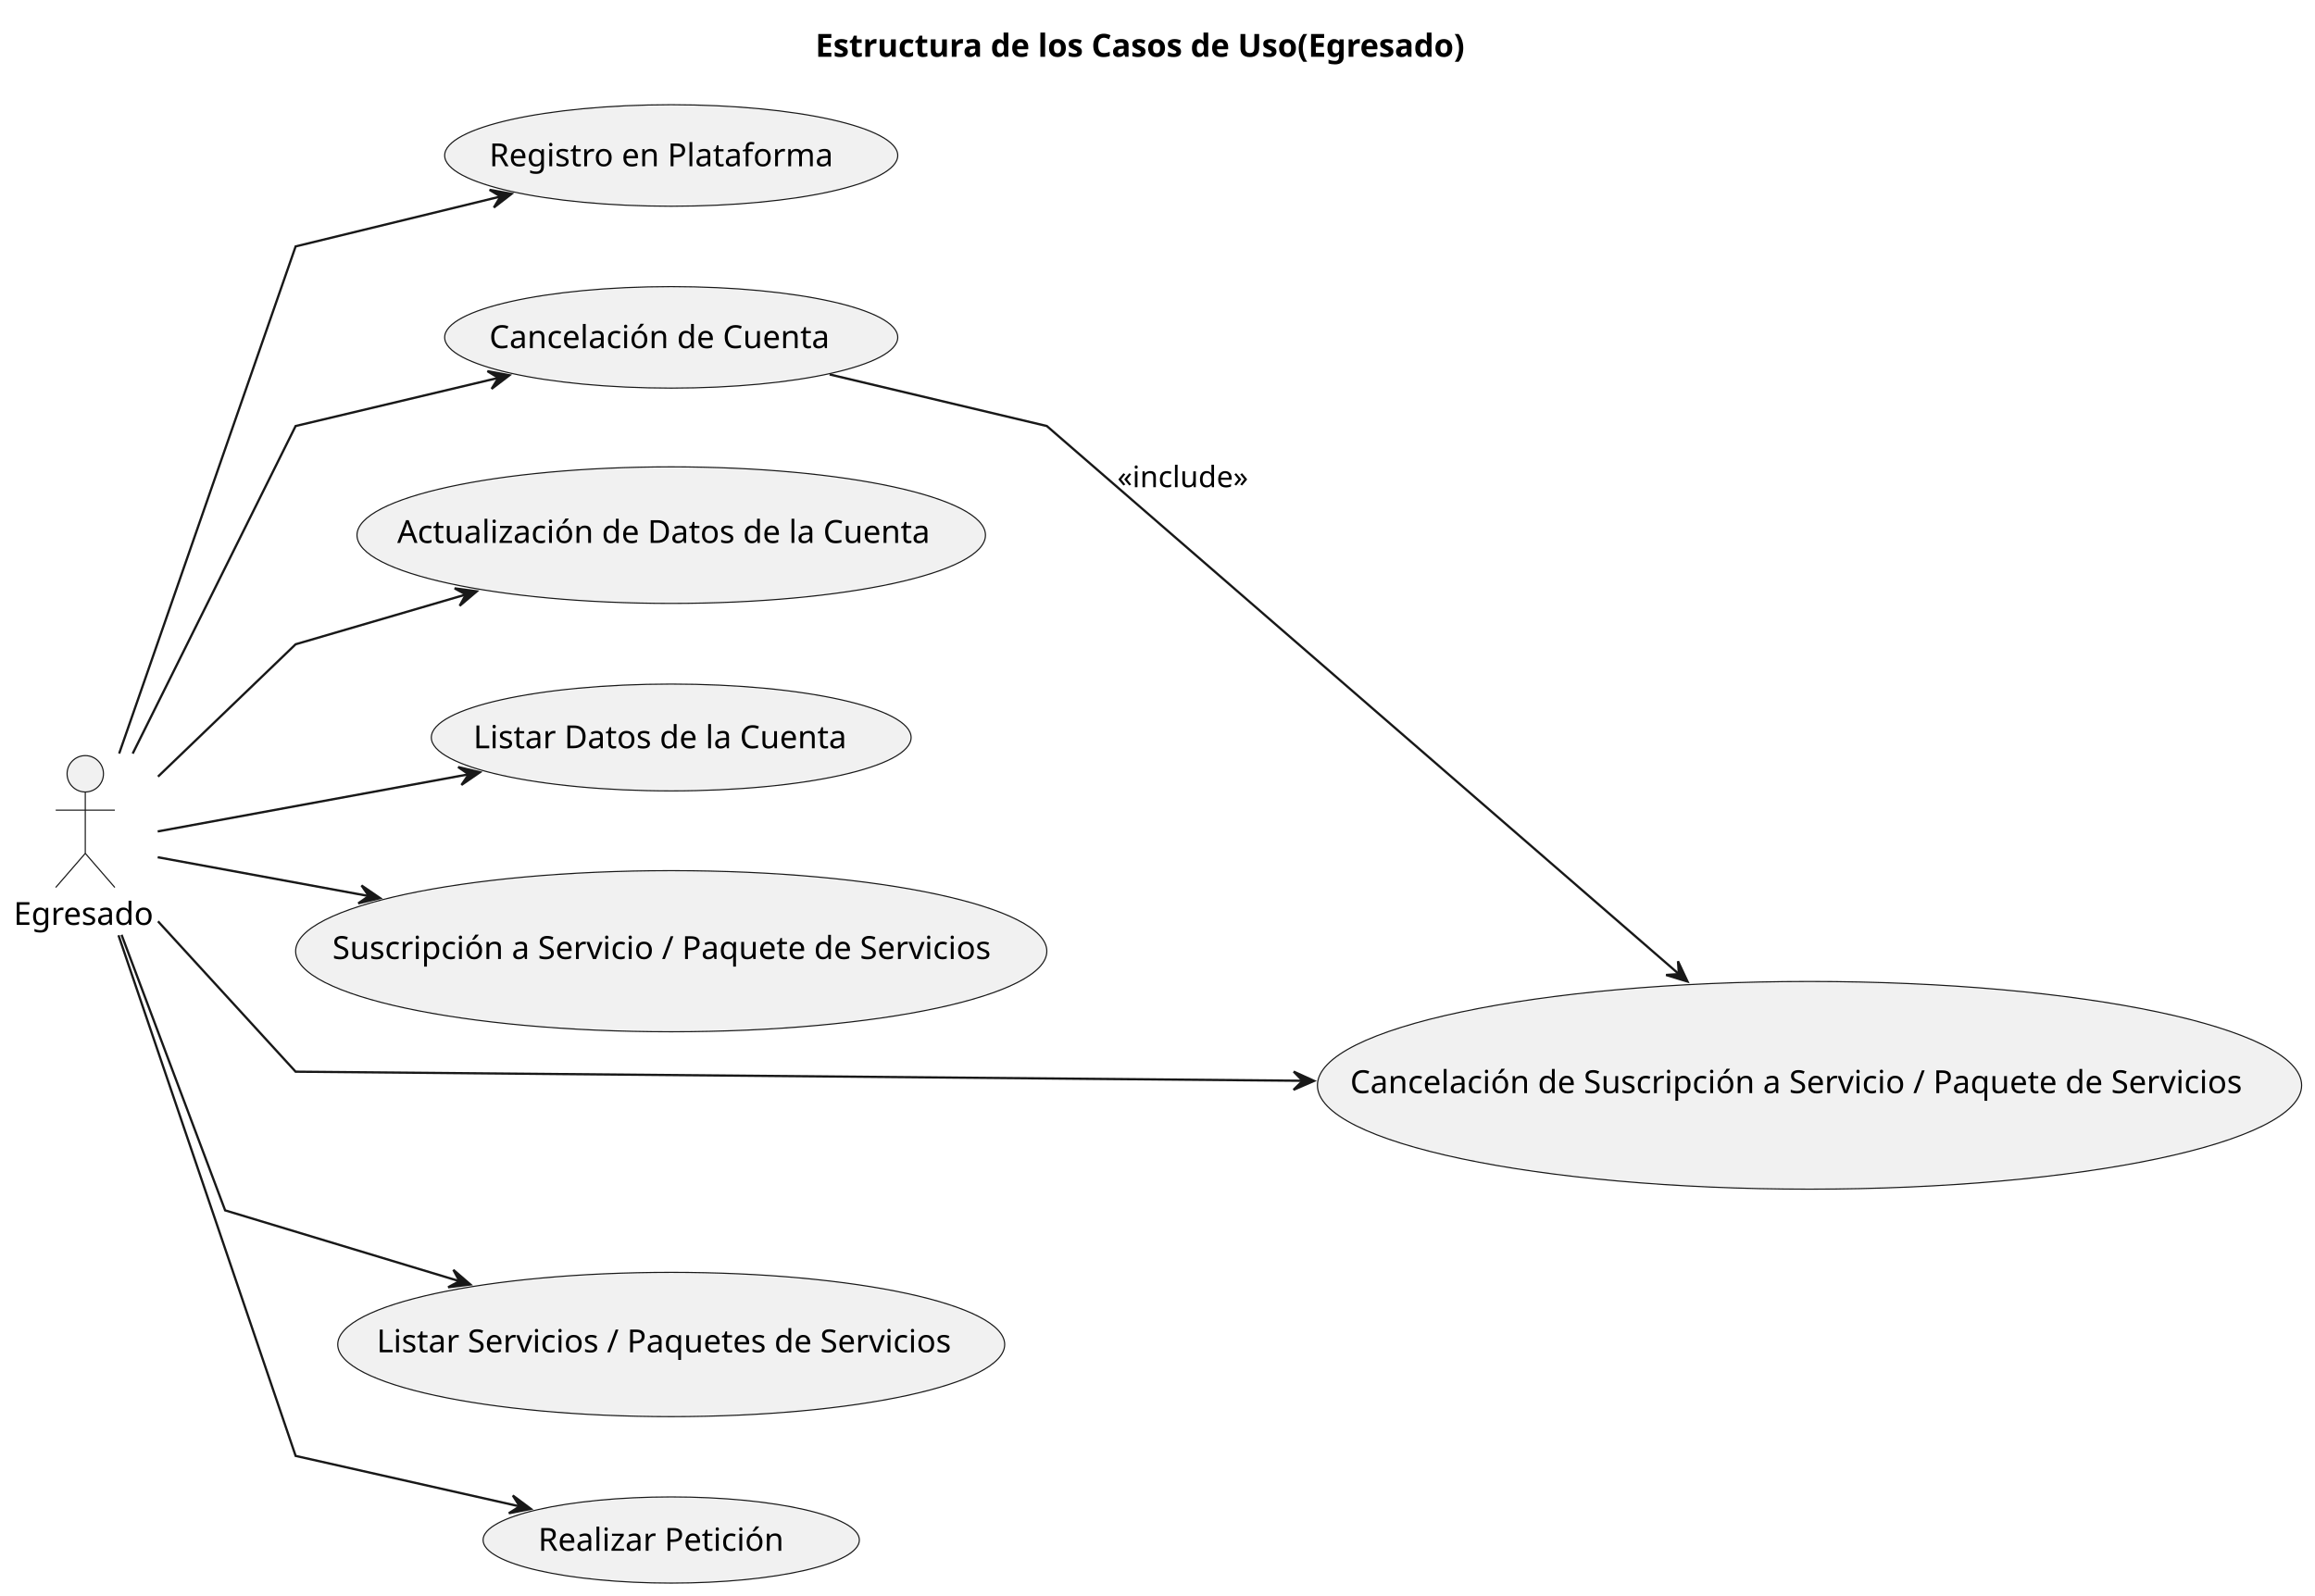
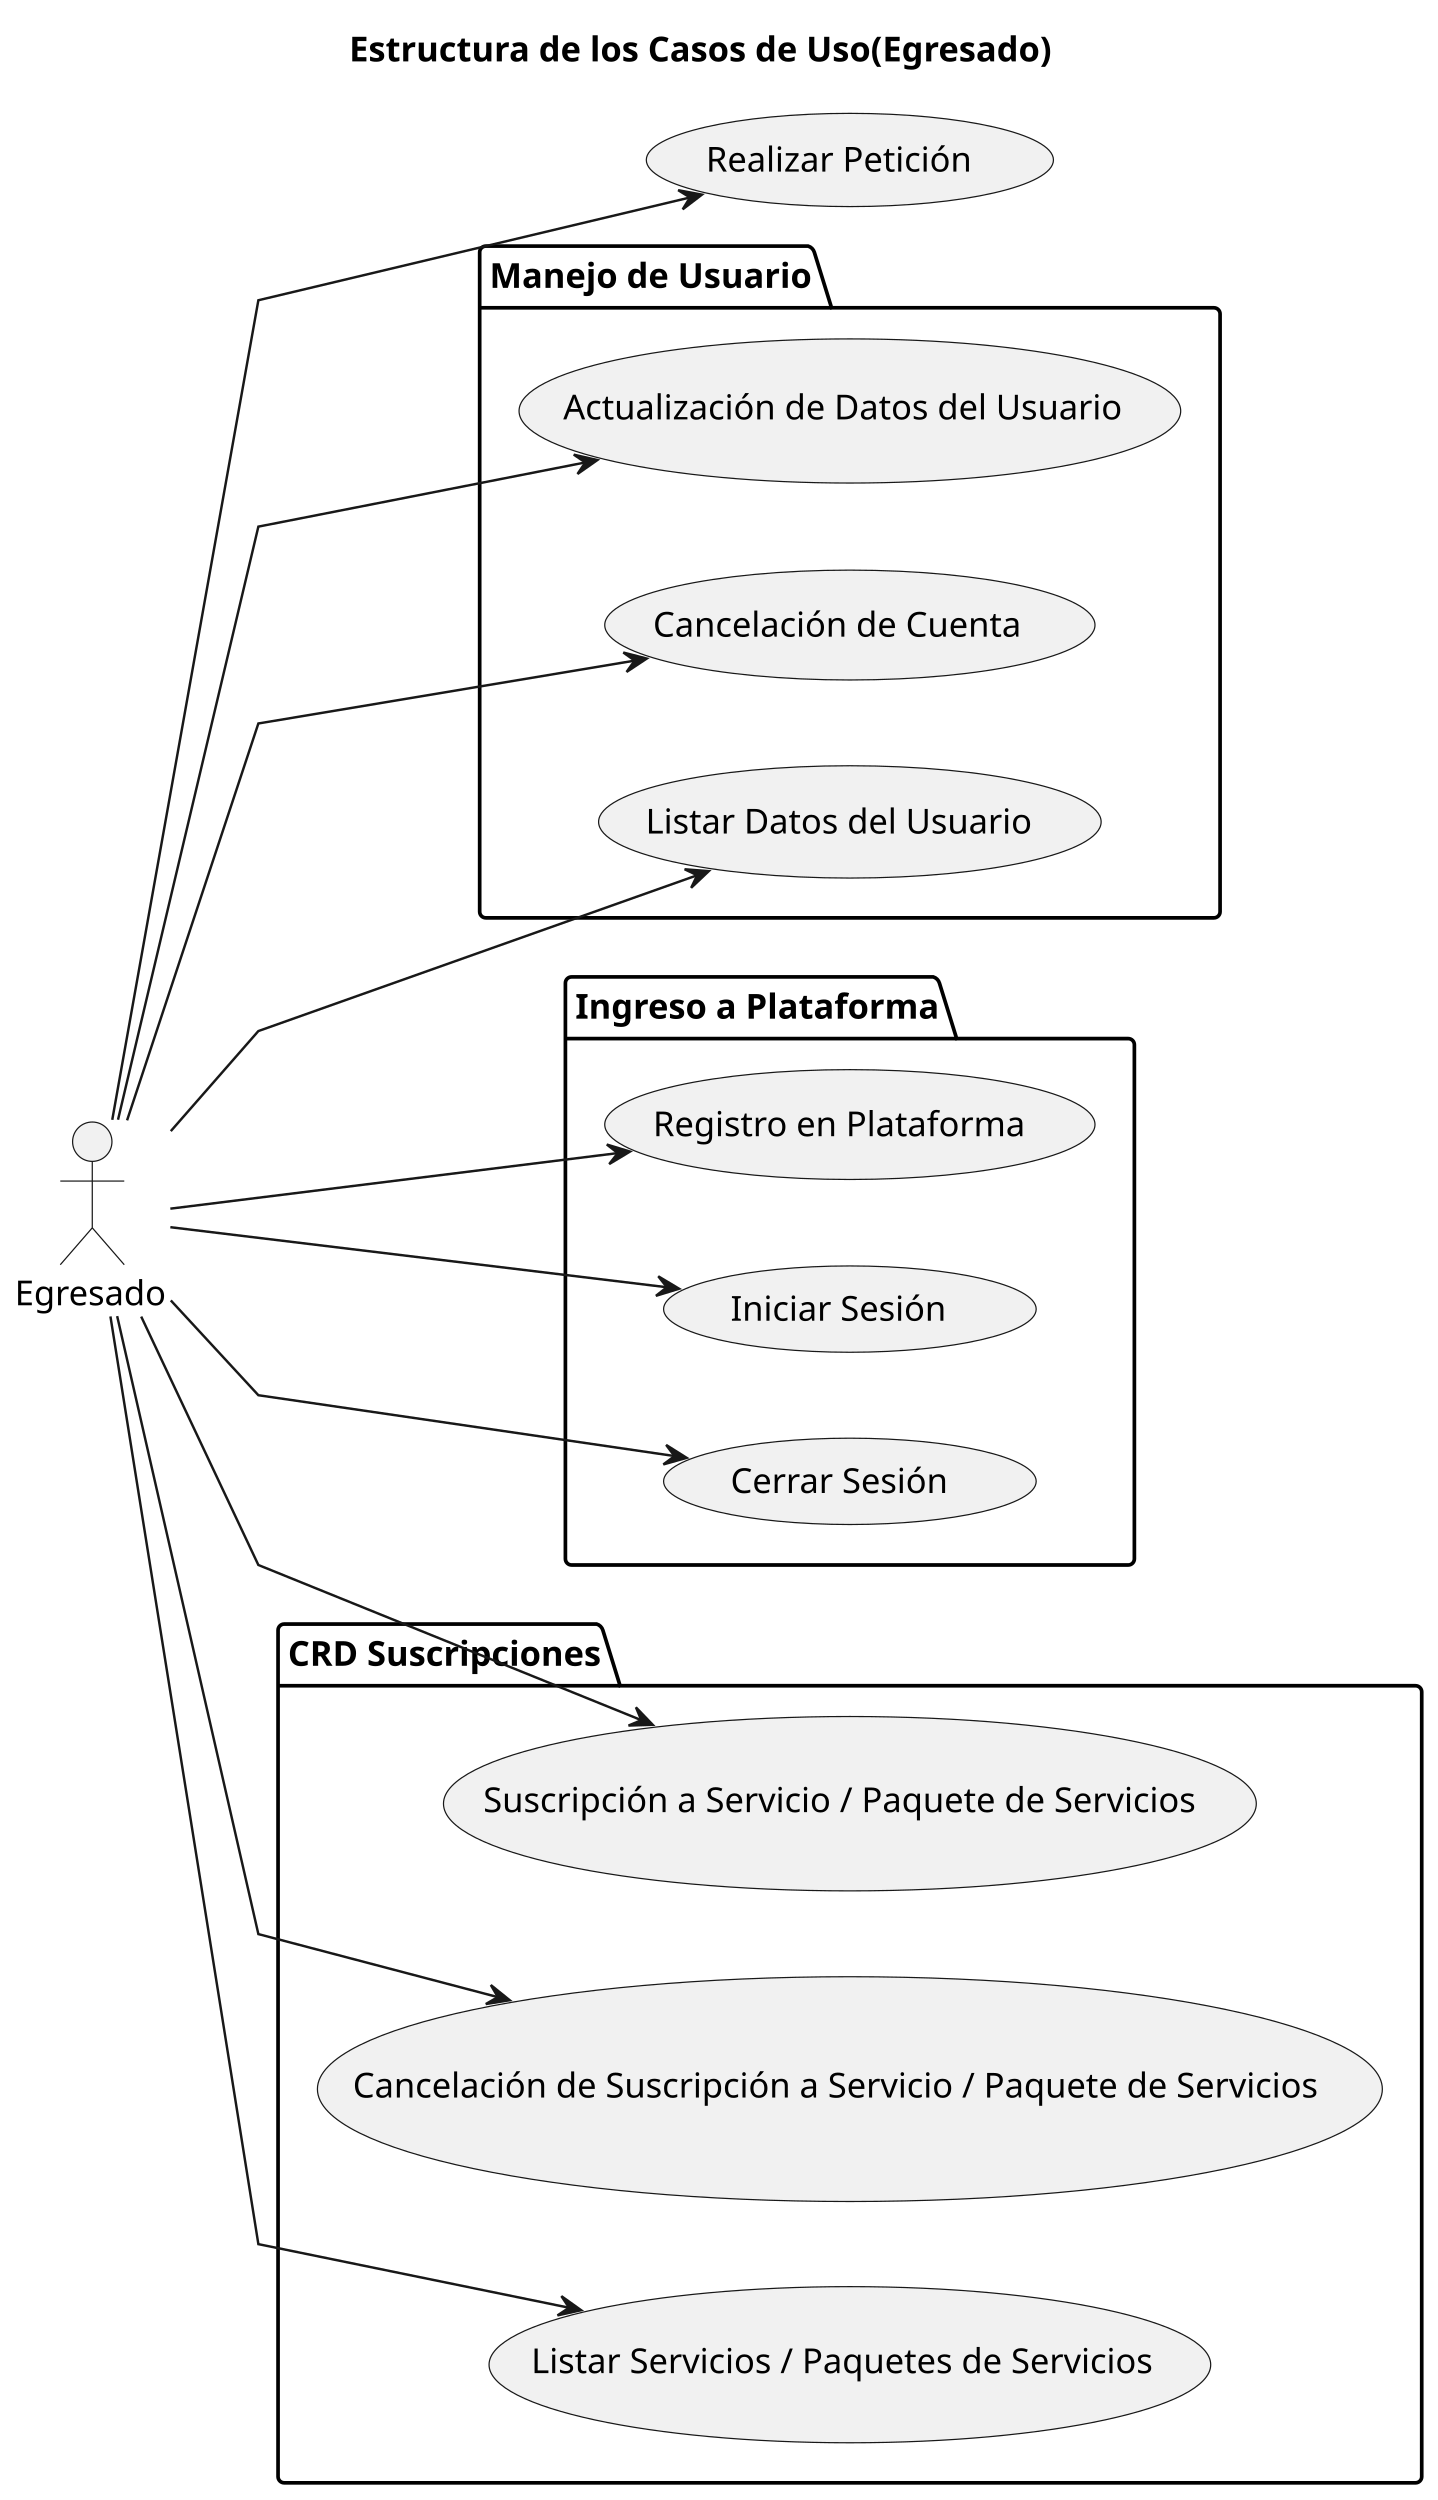
- <svg xmlns="http://www.w3.org/2000/svg" contentStyleType="text/css" height="702px" preserveAspectRatio="none" style="width:1018px;height:702px;background:#FFFFFF;" version="1.1" viewBox="0 0 1018 702" width="1018px" zoomAndPan="magnify">
+ <svg xmlns="http://www.w3.org/2000/svg" contentStyleType="text/css" height="1016px" preserveAspectRatio="none" style="width:584px;height:1016px;background:#FFFFFF;" version="1.1" viewBox="0 0 584 1016" width="584px" zoomAndPan="magnify">
  <defs />
  <g>
-     <rect fill="none" height="29.068" id="_title" style="stroke:none;stroke-width:1.0;" width="297" x="353.558" y="5" />
-     <text fill="#000000" font-family="sans-serif" font-size="14" font-weight="bold" lengthAdjust="spacing" textLength="287" x="358.558" y="24.966">Estructura de los Casos de Uso(Egresado)</text>
-     <g id="elem_Egresado">
-       <ellipse cx="37.5" cy="340.358" fill="#F1F1F1" rx="8" ry="8" style="stroke:#181818;stroke-width:0.5;" />
-       <path d="M37.5,348.358 L37.5,375.358 M24.5,356.358 L50.5,356.358 M37.5,375.358 L24.5,390.358 M37.5,375.358 L50.5,390.358 " fill="none" style="stroke:#181818;stroke-width:0.5;" />
-       <text fill="#000000" font-family="sans-serif" font-size="14" lengthAdjust="spacing" textLength="63" x="6" y="406.824">Egresado</text>
+     <rect fill="none" height="29.068" id="_title" style="stroke:none;stroke-width:1.0;" width="297" x="136.895" y="5" />
+     <text fill="#000000" font-family="sans-serif" font-size="14" font-weight="bold" lengthAdjust="spacing" textLength="287" x="141.895" y="24.966">Estructura de los Casos de Uso(Egresado)</text>
+     <g id="cluster_cuentas">
+       <path d="M197.44,100.018 L328.44,100.018 A3.75,3.75 0 0 1 330.94,102.518 L337.94,125.086 L493.34,125.086 A2.5,2.5 0 0 1 495.84,127.586 L495.84,370.518 A2.5,2.5 0 0 1 493.34,373.018 L197.44,373.018 A2.5,2.5 0 0 1 194.94,370.518 L194.94,102.518 A2.5,2.5 0 0 1 197.44,100.018 " fill="none" style="stroke:#000000;stroke-width:1.5;" />
+       <line style="stroke:#000000;stroke-width:1.5;" x1="194.94" x2="337.94" y1="125.086" y2="125.086" />
+       <text fill="#000000" font-family="sans-serif" font-size="14" font-weight="bold" lengthAdjust="spacing" textLength="130" x="198.94" y="116.984">Manejo de Usuario</text>
+     </g>
+     <g id="cluster_ingreso">
+       <path d="M232.28,397.018 L379.28,397.018 A3.75,3.75 0 0 1 381.78,399.518 L388.78,422.086 L458.51,422.086 A2.5,2.5 0 0 1 461.01,424.586 L461.01,633.518 A2.5,2.5 0 0 1 458.51,636.018 L232.28,636.018 A2.5,2.5 0 0 1 229.78,633.518 L229.78,399.518 A2.5,2.5 0 0 1 232.28,397.018 " fill="none" style="stroke:#000000;stroke-width:1.5;" />
+       <line style="stroke:#000000;stroke-width:1.5;" x1="229.78" x2="388.78" y1="422.086" y2="422.086" />
+       <text fill="#000000" font-family="sans-serif" font-size="14" font-weight="bold" lengthAdjust="spacing" textLength="146" x="233.78" y="413.984">Ingreso a Plataforma</text>
+     </g>
+     <g id="cluster_CRDSuscripciones">
+       <path d="M115.5,660.018 L242.5,660.018 A3.75,3.75 0 0 1 245,662.518 L252,685.086 L575.29,685.086 A2.5,2.5 0 0 1 577.79,687.586 L577.79,1006.518 A2.5,2.5 0 0 1 575.29,1009.018 L115.5,1009.018 A2.5,2.5 0 0 1 113,1006.518 L113,662.518 A2.5,2.5 0 0 1 115.5,660.018 " fill="none" style="stroke:#000000;stroke-width:1.5;" />
+       <line style="stroke:#000000;stroke-width:1.5;" x1="113" x2="252" y1="685.086" y2="685.086" />
+       <text fill="#000000" font-family="sans-serif" font-size="14" font-weight="bold" lengthAdjust="spacing" textLength="126" x="117" y="676.984">CRD Suscripciones</text>
+     </g>
+     <g id="elem_Actualización de Datos del Usuario">
+       <ellipse cx="345.388" cy="167.018" fill="#F1F1F1" rx="134.448" ry="29.29" style="stroke:#181818;stroke-width:0.5;" />
+       <text fill="#000000" font-family="sans-serif" font-size="14" lengthAdjust="spacing" textLength="233" x="228.888" y="170.45">Actualización de Datos del Usuario</text>
+     </g>
+     <g id="elem_Cancelación de Cuenta">
+       <ellipse cx="345.387" cy="254.021" fill="#F1F1F1" rx="99.617" ry="22.323" style="stroke:#181818;stroke-width:0.5;" />
+       <text fill="#000000" font-family="sans-serif" font-size="14" lengthAdjust="spacing" textLength="154" x="265.387" y="258.754">Cancelación de Cuenta</text>
+     </g>
+     <g id="elem_Listar Datos del Usuario">
+       <ellipse cx="345.386" cy="334.021" fill="#F1F1F1" rx="102.116" ry="22.823" style="stroke:#181818;stroke-width:0.5;" />
+       <text fill="#000000" font-family="sans-serif" font-size="14" lengthAdjust="spacing" textLength="160" x="262.386" y="338.754">Listar Datos del Usuario</text>
    </g>
    <g id="elem_Registro en Plataforma">
-       <ellipse cx="295.157" cy="68.391" fill="#F1F1F1" rx="99.617" ry="22.323" style="stroke:#181818;stroke-width:0.5;" />
-       <text fill="#000000" font-family="sans-serif" font-size="14" lengthAdjust="spacing" textLength="154" x="215.157" y="73.124">Registro en Plataforma</text>
+       <ellipse cx="345.387" cy="457.021" fill="#F1F1F1" rx="99.617" ry="22.323" style="stroke:#181818;stroke-width:0.5;" />
+       <text fill="#000000" font-family="sans-serif" font-size="14" lengthAdjust="spacing" textLength="154" x="265.387" y="461.754">Registro en Plataforma</text>
    </g>
-     <g id="elem_Cancelación de Cuenta">
-       <ellipse cx="295.157" cy="148.391" fill="#F1F1F1" rx="99.617" ry="22.323" style="stroke:#181818;stroke-width:0.5;" />
-       <text fill="#000000" font-family="sans-serif" font-size="14" lengthAdjust="spacing" textLength="154" x="215.157" y="153.124">Cancelación de Cuenta</text>
+     <g id="elem_Iniciar Sesión">
+       <ellipse cx="345.393" cy="532.02" fill="#F1F1F1" rx="75.713" ry="17.543" style="stroke:#181818;stroke-width:0.5;" />
+       <text fill="#000000" font-family="sans-serif" font-size="14" lengthAdjust="spacing" textLength="91" x="296.893" y="536.753">Iniciar Sesión</text>
    </g>
-     <g id="elem_Actualización de Datos de la Cuenta">
-       <ellipse cx="295.164" cy="235.385" fill="#F1F1F1" rx="138.184" ry="30.037" style="stroke:#181818;stroke-width:0.5;" />
-       <text fill="#000000" font-family="sans-serif" font-size="14" lengthAdjust="spacing" textLength="241" x="174.664" y="238.817">Actualización de Datos de la Cuenta</text>
-     </g>
-     <g id="elem_Listar Datos de la Cuenta">
-       <ellipse cx="295.159" cy="324.386" fill="#F1F1F1" rx="105.489" ry="23.498" style="stroke:#181818;stroke-width:0.5;" />
-       <text fill="#000000" font-family="sans-serif" font-size="14" lengthAdjust="spacing" textLength="168" x="208.159" y="329.119">Listar Datos de la Cuenta</text>
+     <g id="elem_Cerrar Sesión">
+       <ellipse cx="345.393" cy="602.02" fill="#F1F1F1" rx="75.713" ry="17.543" style="stroke:#181818;stroke-width:0.5;" />
+       <text fill="#000000" font-family="sans-serif" font-size="14" lengthAdjust="spacing" textLength="91" x="296.893" y="606.753">Cerrar Sesión</text>
    </g>
    <g id="elem_Suscripción a Servicio / Paquete de Servicios">
-       <ellipse cx="295.165" cy="418.391" fill="#F1F1F1" rx="165.165" ry="35.433" style="stroke:#181818;stroke-width:0.5;" />
-       <text fill="#000000" font-family="sans-serif" font-size="14" lengthAdjust="spacing" textLength="298" x="146.165" y="421.823">Suscripción a Servicio / Paquete de Servicios</text>
+       <ellipse cx="345.395" cy="733.021" fill="#F1F1F1" rx="165.165" ry="35.433" style="stroke:#181818;stroke-width:0.5;" />
+       <text fill="#000000" font-family="sans-serif" font-size="14" lengthAdjust="spacing" textLength="298" x="196.395" y="736.453">Suscripción a Servicio / Paquete de Servicios</text>
    </g>
    <g id="elem_Cancelación de Suscripción a Servicio / Paquete de Servicios">
-       <ellipse cx="795.723" cy="477.386" fill="#F1F1F1" rx="216.393" ry="45.678" style="stroke:#181818;stroke-width:0.5;" />
-       <text fill="#000000" font-family="sans-serif" font-size="14" lengthAdjust="spacing" textLength="404" x="593.723" y="480.818">Cancelación de Suscripción a Servicio / Paquete de Servicios</text>
+       <ellipse cx="345.393" cy="849.016" fill="#F1F1F1" rx="216.393" ry="45.678" style="stroke:#181818;stroke-width:0.5;" />
+       <text fill="#000000" font-family="sans-serif" font-size="14" lengthAdjust="spacing" textLength="404" x="143.393" y="852.448">Cancelación de Suscripción a Servicio / Paquete de Servicios</text>
    </g>
    <g id="elem_Listar Servicios / Paquetes de Servicios">
-       <ellipse cx="295.161" cy="591.386" fill="#F1F1F1" rx="146.641" ry="31.728" style="stroke:#181818;stroke-width:0.5;" />
-       <text fill="#000000" font-family="sans-serif" font-size="14" lengthAdjust="spacing" textLength="259" x="165.661" y="594.818">Listar Servicios / Paquetes de Servicios</text>
+       <ellipse cx="345.391" cy="961.016" fill="#F1F1F1" rx="146.641" ry="31.728" style="stroke:#181818;stroke-width:0.5;" />
+       <text fill="#000000" font-family="sans-serif" font-size="14" lengthAdjust="spacing" textLength="259" x="215.891" y="964.448">Listar Servicios / Paquetes de Servicios</text>
+     </g>
+     <g id="elem_Egresado">
+       <ellipse cx="37.5" cy="463.988" fill="#F1F1F1" rx="8" ry="8" style="stroke:#181818;stroke-width:0.5;" />
+       <path d="M37.5,471.988 L37.5,498.988 M24.5,479.988 L50.5,479.988 M37.5,498.988 L24.5,513.988 M37.5,498.988 L50.5,513.988 " fill="none" style="stroke:#181818;stroke-width:0.5;" />
+       <text fill="#000000" font-family="sans-serif" font-size="14" lengthAdjust="spacing" textLength="63" x="6" y="530.454">Egresado</text>
    </g>
    <g id="elem_Realizar Petición">
-       <ellipse cx="295.162" cy="677.384" fill="#F1F1F1" rx="82.732" ry="18.946" style="stroke:#181818;stroke-width:0.5;" />
-       <text fill="#000000" font-family="sans-serif" font-size="14" lengthAdjust="spacing" textLength="111" x="236.662" y="682.117">Realizar Petición</text>
+       <ellipse cx="345.392" cy="65.014" fill="#F1F1F1" rx="82.732" ry="18.946" style="stroke:#181818;stroke-width:0.5;" />
+       <text fill="#000000" font-family="sans-serif" font-size="14" lengthAdjust="spacing" textLength="111" x="286.892" y="69.747">Realizar Petición</text>
+     </g>
+     <g id="link_Egresado_Actualización de Datos del Usuario">
+       <path d="M47.96,455.058 C66.32,377.478 105,214.018 105,214.018 C105,214.018 174.12,200.448 238.08,187.888 " fill="none" id="Egresado-to-Actualización de Datos del Usuario" style="stroke:#181818;stroke-width:1.0;" />
+       <polygon fill="#181818" points="242.77,186.968,233.17,184.768,237.863,187.927,234.704,192.619,242.77,186.968" style="stroke:#181818;stroke-width:1.0;" />
+     </g>
+     <g id="link_Egresado_Cancelación de Cuenta">
+       <path d="M51.64,455.308 C71.02,396.728 105,294.018 105,294.018 C105,294.018 189.57,279.888 258.18,268.428 " fill="none" id="Egresado-to-Cancelación de Cuenta" style="stroke:#181818;stroke-width:1.0;" />
+       <polygon fill="#181818" points="262.85,267.638,253.311,265.185,257.919,268.467,254.638,273.075,262.85,267.638" style="stroke:#181818;stroke-width:1.0;" />
+     </g>
+     <g id="link_Egresado_Listar Datos del Usuario">
+       <path d="M69.41,459.688 C86.78,439.838 105,419.018 105,419.018 C105,419.018 212.66,380.798 283.58,355.608 " fill="none" id="Egresado-to-Listar Datos del Usuario" style="stroke:#181818;stroke-width:1.0;" />
+       <polygon fill="#181818" points="288.04,354.028,278.221,353.265,283.327,355.699,280.894,360.805,288.04,354.028" style="stroke:#181818;stroke-width:1.0;" />
    </g>
    <g id="link_Egresado_Registro en Plataforma">
-       <path d="M52.4,331.448 C77.99,257.878 130,108.388 130,108.388 C130,108.388 176.73,97.008 220.32,86.388 " fill="none" id="Egresado-to-Registro en Plataforma" style="stroke:#181818;stroke-width:1.0;" />
-       <polygon fill="#181818" points="224.97,85.248,215.278,83.496,220.113,86.434,217.175,91.268,224.97,85.248" style="stroke:#181818;stroke-width:1.0;" />
+       <path d="M69.23,491.198 C111.42,485.958 189.1,476.308 251.19,468.598 " fill="none" id="Egresado-to-Registro en Plataforma" style="stroke:#181818;stroke-width:1.0;" />
+       <polygon fill="#181818" points="256.03,467.998,246.606,465.135,251.068,468.613,247.59,473.074,256.03,467.998" style="stroke:#181818;stroke-width:1.0;" />
    </g>
-     <g id="link_Egresado_Cancelación de Cuenta">
-       <path d="M58.35,331.468 C85.27,277.348 130,187.388 130,187.388 C130,187.388 176.07,176.448 219.4,166.148 " fill="none" id="Egresado-to-Cancelación de Cuenta" style="stroke:#181818;stroke-width:1.0;" />
-       <polygon fill="#181818" points="224.02,165.058,214.339,163.246,219.155,166.213,216.188,171.03,224.02,165.058" style="stroke:#181818;stroke-width:1.0;" />
+     <g id="link_Egresado_Iniciar Sesión">
+       <path d="M69.23,498.738 C116.12,504.408 206.88,515.388 271.33,523.178 " fill="none" id="Egresado-to-Iniciar Sesión" style="stroke:#181818;stroke-width:1.0;" />
+       <polygon fill="#181818" points="275.98,523.738,267.526,518.686,271.016,523.137,266.565,526.628,275.98,523.738" style="stroke:#181818;stroke-width:1.0;" />
    </g>
-     <g id="link_Egresado_Actualización de Datos de la Cuenta">
-       <path d="M69.48,341.598 C96.02,316.068 130,283.388 130,283.388 C130,283.388 166.4,272.748 204.93,261.488 " fill="none" id="Egresado-to-Actualización de Datos de la Cuenta" style="stroke:#181818;stroke-width:1.0;" />
-       <polygon fill="#181818" points="209.67,260.098,199.91,258.778,204.87,261.498,202.15,266.458,209.67,260.098" style="stroke:#181818;stroke-width:1.0;" />
-     </g>
-     <g id="link_Egresado_Listar Datos de la Cuenta">
-       <path d="M69.34,365.718 C103.09,359.518 158.71,349.298 206.18,340.568 " fill="none" id="Egresado-to-Listar Datos de la Cuenta" style="stroke:#181818;stroke-width:1.0;" />
-       <polygon fill="#181818" points="211.04,339.678,201.46,337.392,206.124,340.592,202.923,345.257,211.04,339.678" style="stroke:#181818;stroke-width:1.0;" />
+     <g id="link_Egresado_Cerrar Sesión">
+       <path d="M69.41,528.488 C86.78,547.288 105,567.018 105,567.018 C105,567.018 203.6,581.438 274.24,591.758 " fill="none" id="Egresado-to-Cerrar Sesión" style="stroke:#181818;stroke-width:1.0;" />
+       <polygon fill="#181818" points="279.06,592.468,270.723,587.225,274.111,591.755,269.582,595.144,279.06,592.468" style="stroke:#181818;stroke-width:1.0;" />
    </g>
    <g id="link_Egresado_Suscripción a Servicio / Paquete de Servicios">
-       <path d="M69.34,377.058 C93.07,381.428 127.61,387.778 162.54,394.198 " fill="none" id="Egresado-to-Suscripción a Servicio / Paquete de Servicios" style="stroke:#181818;stroke-width:1.0;" />
-       <polygon fill="#181818" points="167.11,395.038,158.978,389.482,162.192,394.137,157.537,397.351,167.11,395.038" style="stroke:#181818;stroke-width:1.0;" />
+       <path d="M57.38,535.048 C77.04,576.728 105,636.018 105,636.018 C105,636.018 191.82,671.198 260.89,699.178 " fill="none" id="Egresado-to-Suscripción a Servicio / Paquete de Servicios" style="stroke:#181818;stroke-width:1.0;" />
+       <polygon fill="#181818" points="265.27,700.958,258.444,693.858,260.639,699.071,255.426,701.267,265.27,700.958" style="stroke:#181818;stroke-width:1.0;" />
    </g>
    <g id="link_Egresado_Cancelación de Suscripción a Servicio / Paquete de Servicios">
-       <path d="M69.48,405.248 C96.02,434.258 130,471.388 130,471.388 C130,471.388 379.76,473.648 573.09,475.388 " fill="none" id="Egresado-to-Cancelación de Suscripción a Servicio / Paquete de Servicios" style="stroke:#181818;stroke-width:1.0;" />
-       <polygon fill="#181818" points="577.85,475.438,568.885,471.361,572.85,475.395,568.816,479.361,577.85,475.438" style="stroke:#181818;stroke-width:1.0;" />
+       <path d="M47.61,534.868 C65.82,614.568 105,786.018 105,786.018 C105,786.018 150.97,798.118 202.61,811.708 " fill="none" id="Egresado-to-Cancelación de Suscripción a Servicio / Paquete de Servicios" style="stroke:#181818;stroke-width:1.0;" />
+       <polygon fill="#181818" points="207.15,812.898,199.482,806.717,202.318,811.611,197.424,814.447,207.15,812.898" style="stroke:#181818;stroke-width:1.0;" />
    </g>
    <g id="link_Egresado_Listar Servicios / Paquetes de Servicios">
-       <path d="M53.46,411.188 C71.37,458.868 99,532.388 99,532.388 C99,532.388 151.56,548.278 202.13,563.568 " fill="none" id="Egresado-to-Listar Servicios / Paquetes de Servicios" style="stroke:#181818;stroke-width:1.0;" />
-       <polygon fill="#181818" points="206.83,564.988,199.368,558.56,202.043,563.545,197.059,566.22,206.83,564.988" style="stroke:#181818;stroke-width:1.0;" />
+       <path d="M44.88,534.998 C61.52,639.378 105,912.018 105,912.018 C105,912.018 169.32,925.178 231.28,937.868 " fill="none" id="Egresado-to-Listar Servicios / Paquetes de Servicios" style="stroke:#181818;stroke-width:1.0;" />
+       <polygon fill="#181818" points="236.17,938.868,228.152,933.149,231.271,937.868,226.552,940.987,236.17,938.868" style="stroke:#181818;stroke-width:1.0;" />
    </g>
    <g id="link_Egresado_Realizar Petición">
-       <path d="M52.1,411.378 C77.59,486.308 130,640.388 130,640.388 C130,640.388 183.01,652.338 228.78,662.658 " fill="none" id="Egresado-to-Realizar Petición" style="stroke:#181818;stroke-width:1.0;" />
-       <polygon fill="#181818" points="233.42,663.698,225.522,657.814,228.543,662.597,223.76,665.617,233.42,663.698" style="stroke:#181818;stroke-width:1.0;" />
-     </g>
-     <g id="link_Cancelación de Cuenta_Cancelación de Suscripción a Servicio / Paquete de Servicios">
-       <path d="M364.83,164.708 C409.82,175.388 460.33,187.388 460.33,187.388 C460.33,187.388 643.18,345.968 738.46,428.598 " fill="none" id="Cancelación de Cuenta-to-Cancelación de Suscripción a Servicio / Paquete de Servicios" style="stroke:#181818;stroke-width:1.0;" />
-       <polygon fill="#181818" points="742.06,431.728,737.882,422.809,738.283,428.452,732.64,428.852,742.06,431.728" style="stroke:#181818;stroke-width:1.0;" />
-       <text fill="#000000" font-family="sans-serif" font-size="13" lengthAdjust="spacing" textLength="57" x="491.33" y="214.285">«include»</text>
+       <path d="M45.62,455.098 C62.77,358.878 105,122.018 105,122.018 C105,122.018 209.51,97.138 280.42,80.248 " fill="none" id="Egresado-to-Realizar Petición" style="stroke:#181818;stroke-width:1.0;" />
+       <polygon fill="#181818" points="285.28,79.098,275.599,77.286,280.415,80.253,277.448,85.07,285.28,79.098" style="stroke:#181818;stroke-width:1.0;" />
    </g>
  </g>
</svg>
